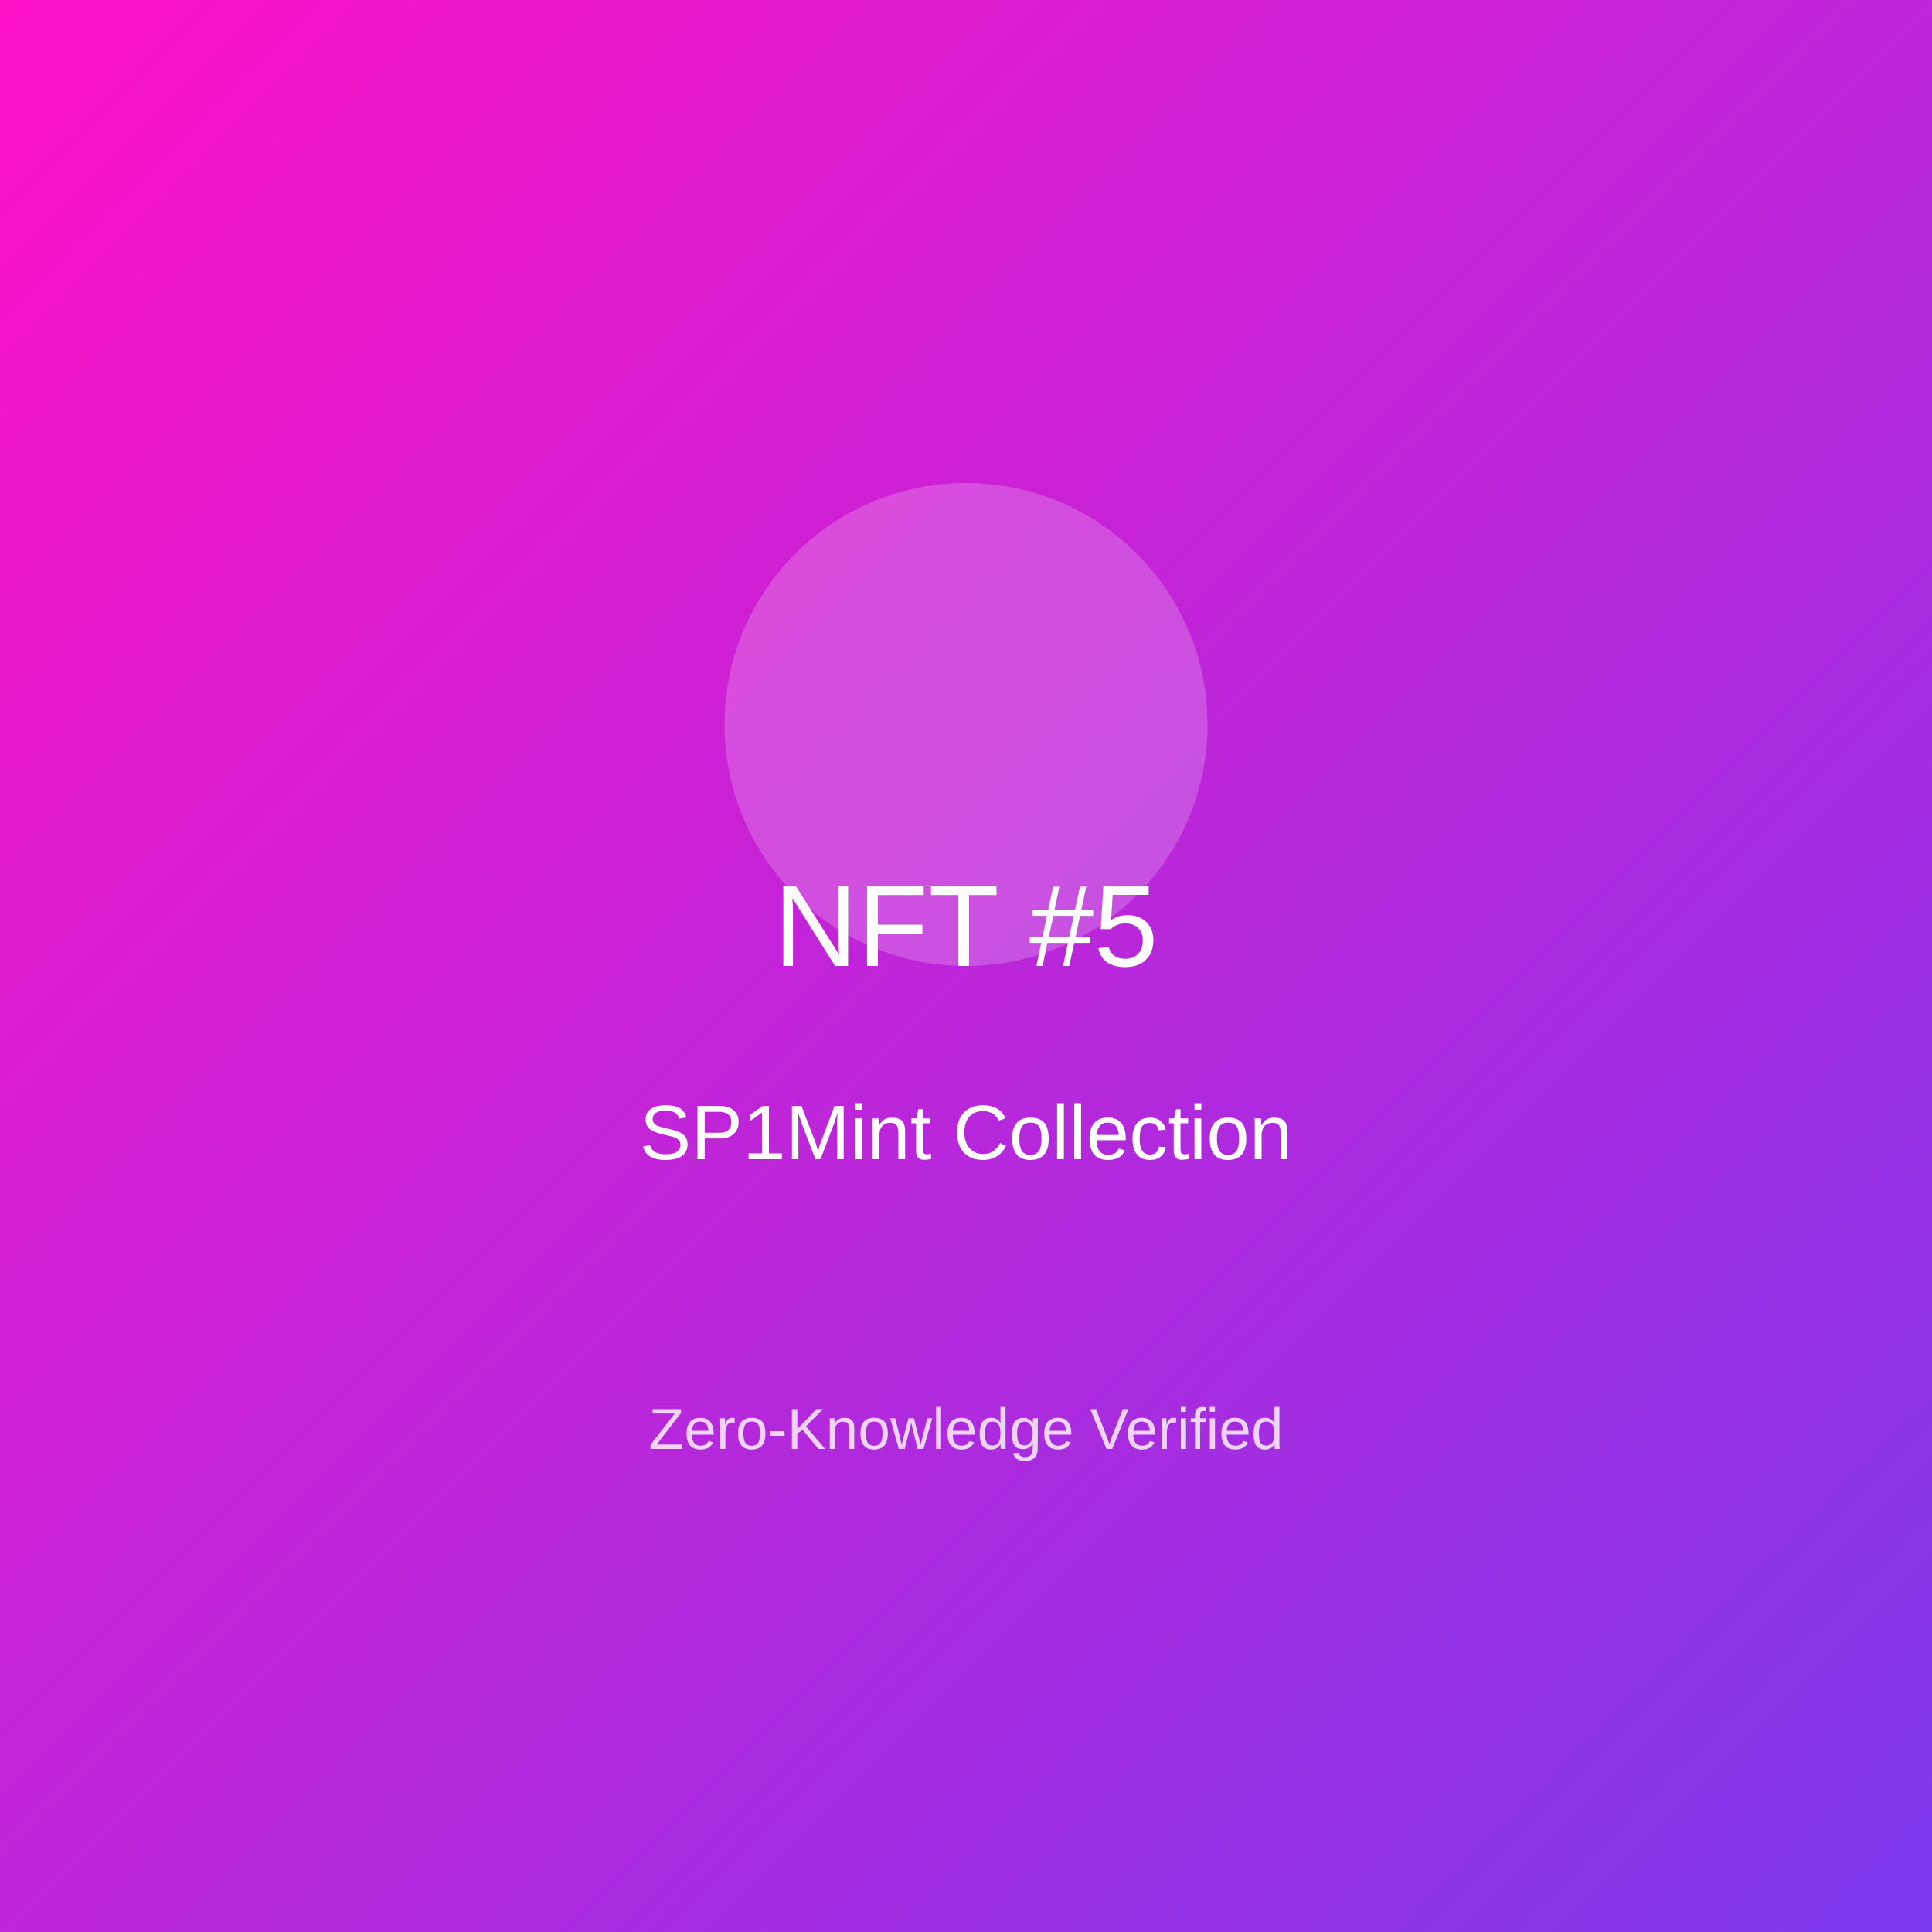
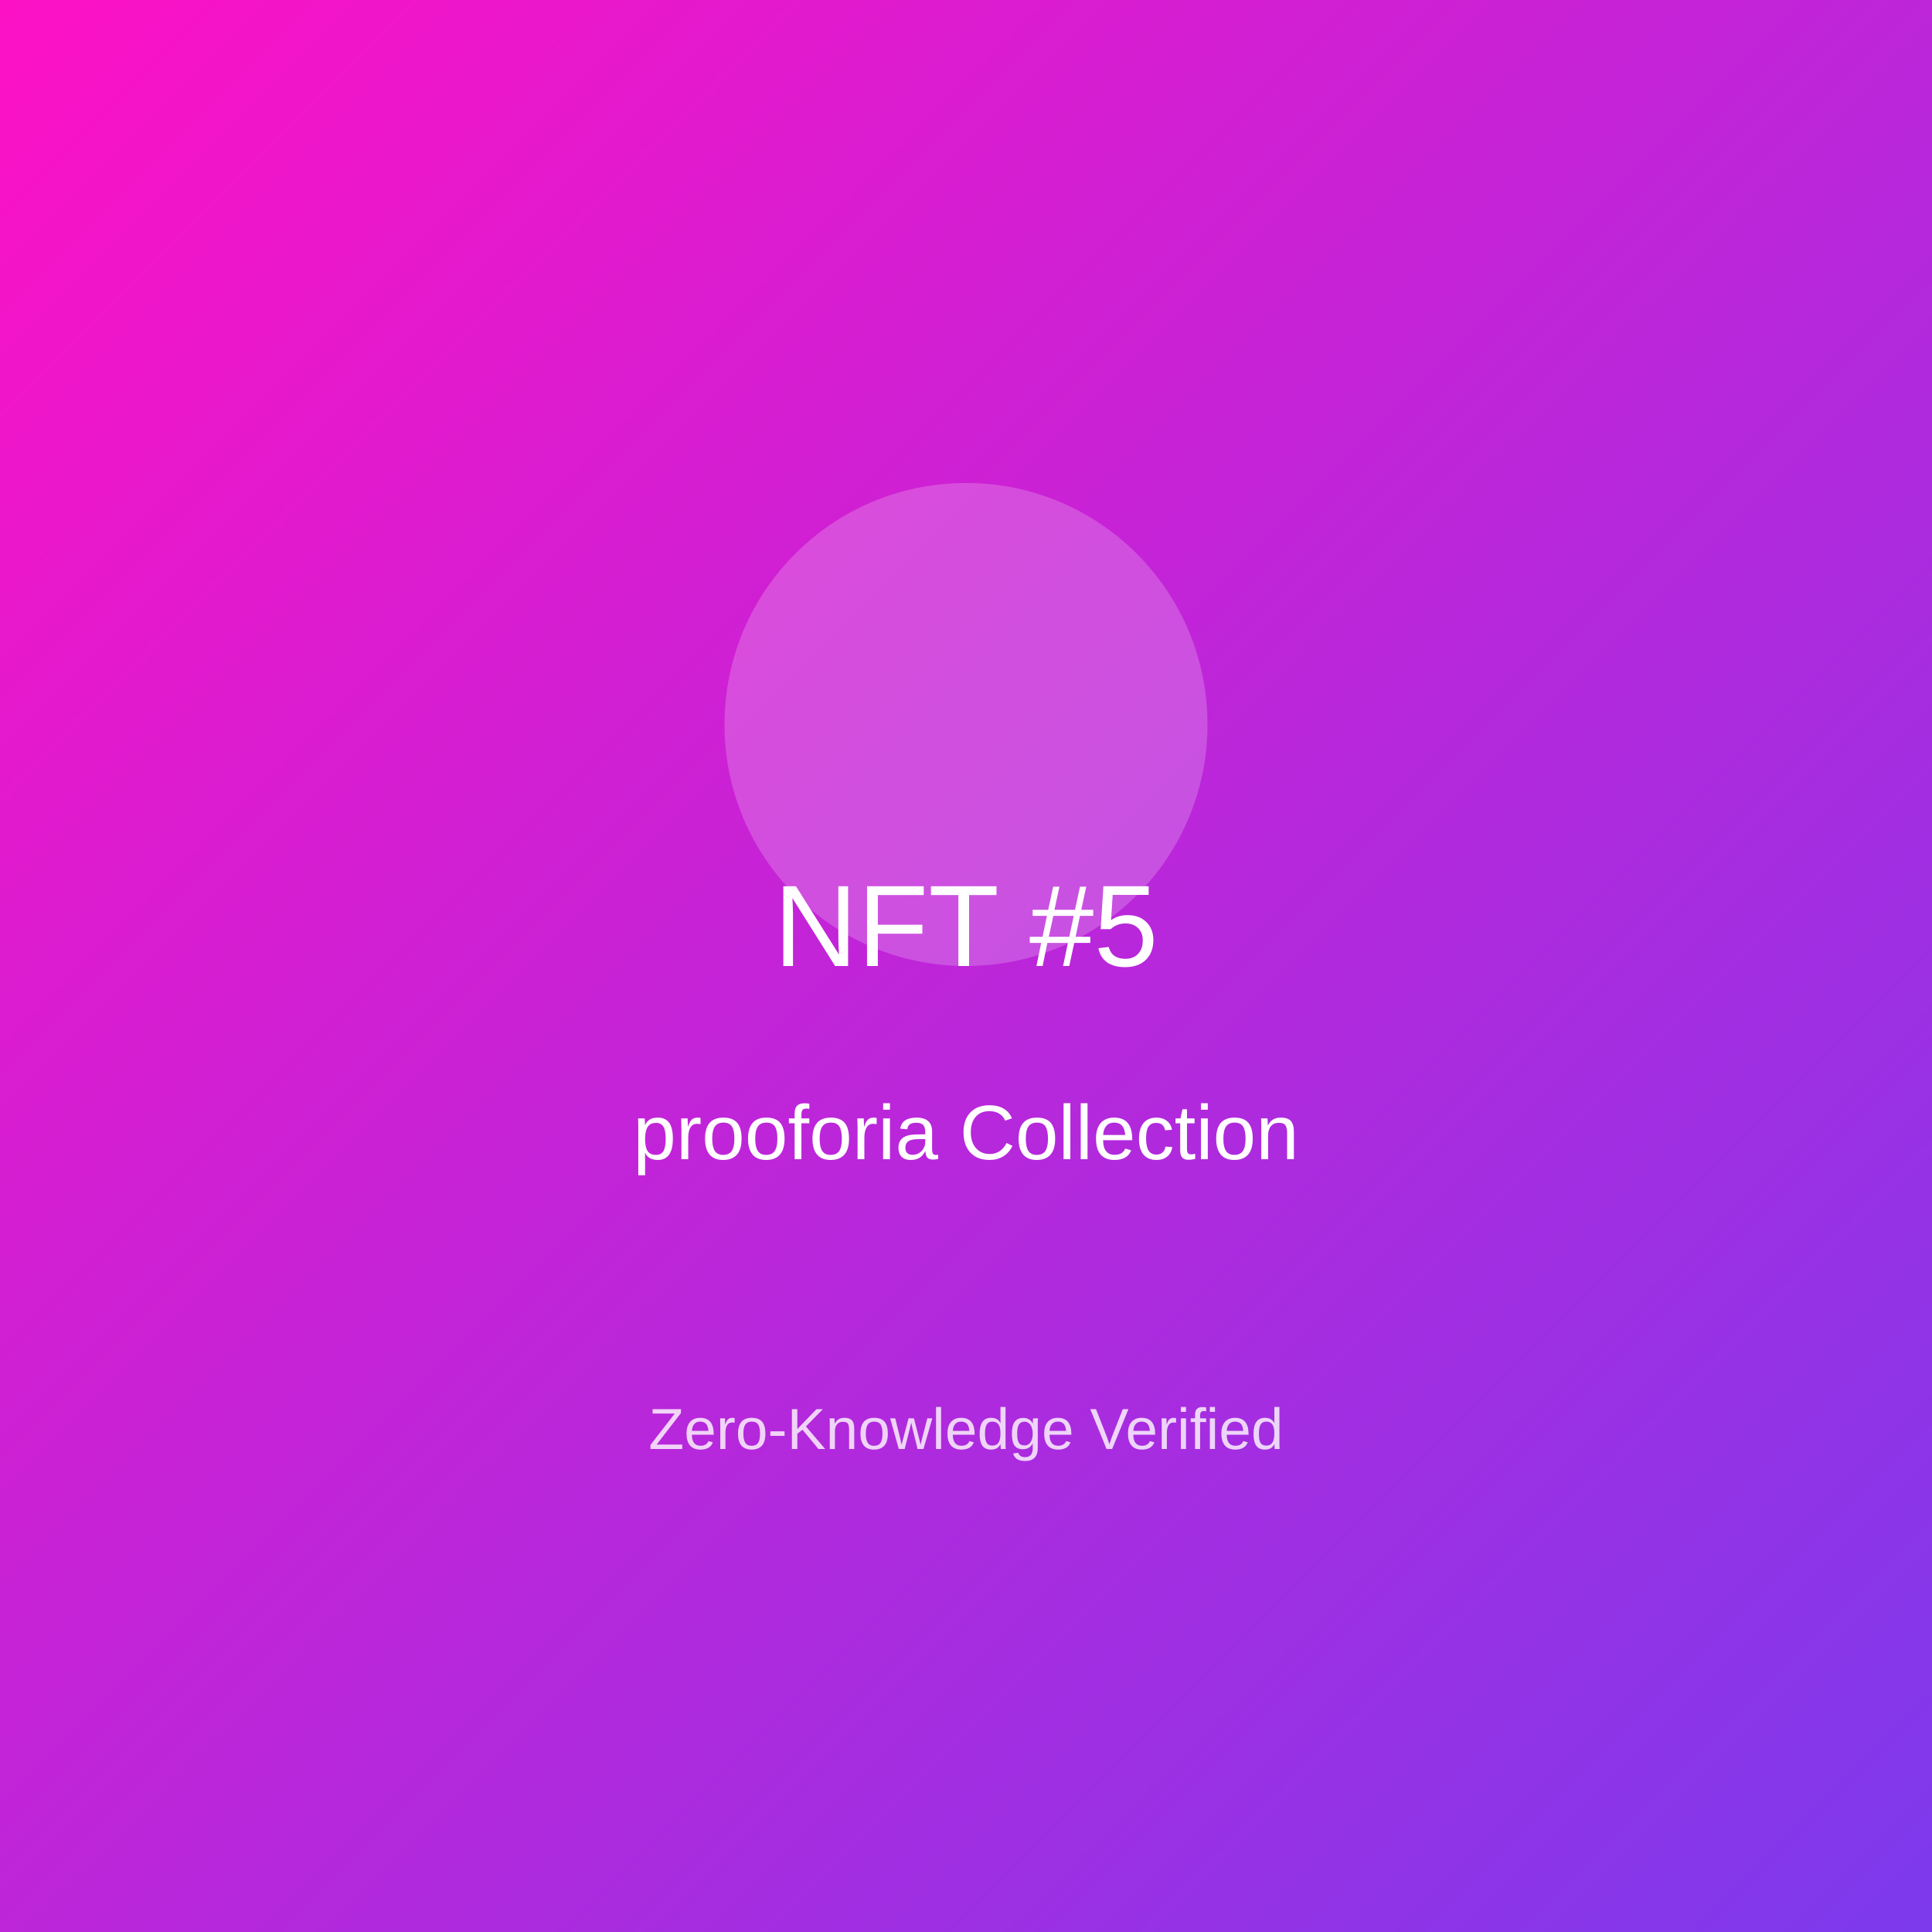
<svg xmlns="http://www.w3.org/2000/svg" width="400" height="400">
  <defs>
    <linearGradient id="grad5" x1="0%" y1="0%" x2="100%" y2="100%">
      <stop offset="0%" style="stop-color:#FE11C5;stop-opacity:1" />
      <stop offset="100%" style="stop-color:#7C3AED;stop-opacity:1" />
    </linearGradient>
  </defs>
  <rect width="100%" height="100%" fill="url(#grad5)" />
  <circle cx="200" cy="150" r="50" fill="rgba(255,255,255,0.2)" />
  <text x="200" y="200" text-anchor="middle" fill="white" font-size="24" font-family="Arial, sans-serif">NFT #5</text>
-   <text x="200" y="240" text-anchor="middle" fill="white" font-size="16" font-family="Arial, sans-serif">SP1Mint Collection</text>
+   <text x="200" y="240" text-anchor="middle" fill="white" font-size="16" font-family="Arial, sans-serif">prooforia Collection</text>
  <text x="200" y="300" text-anchor="middle" fill="rgba(255,255,255,0.8)" font-size="12" font-family="Arial, sans-serif">Zero-Knowledge Verified</text>
</svg>
